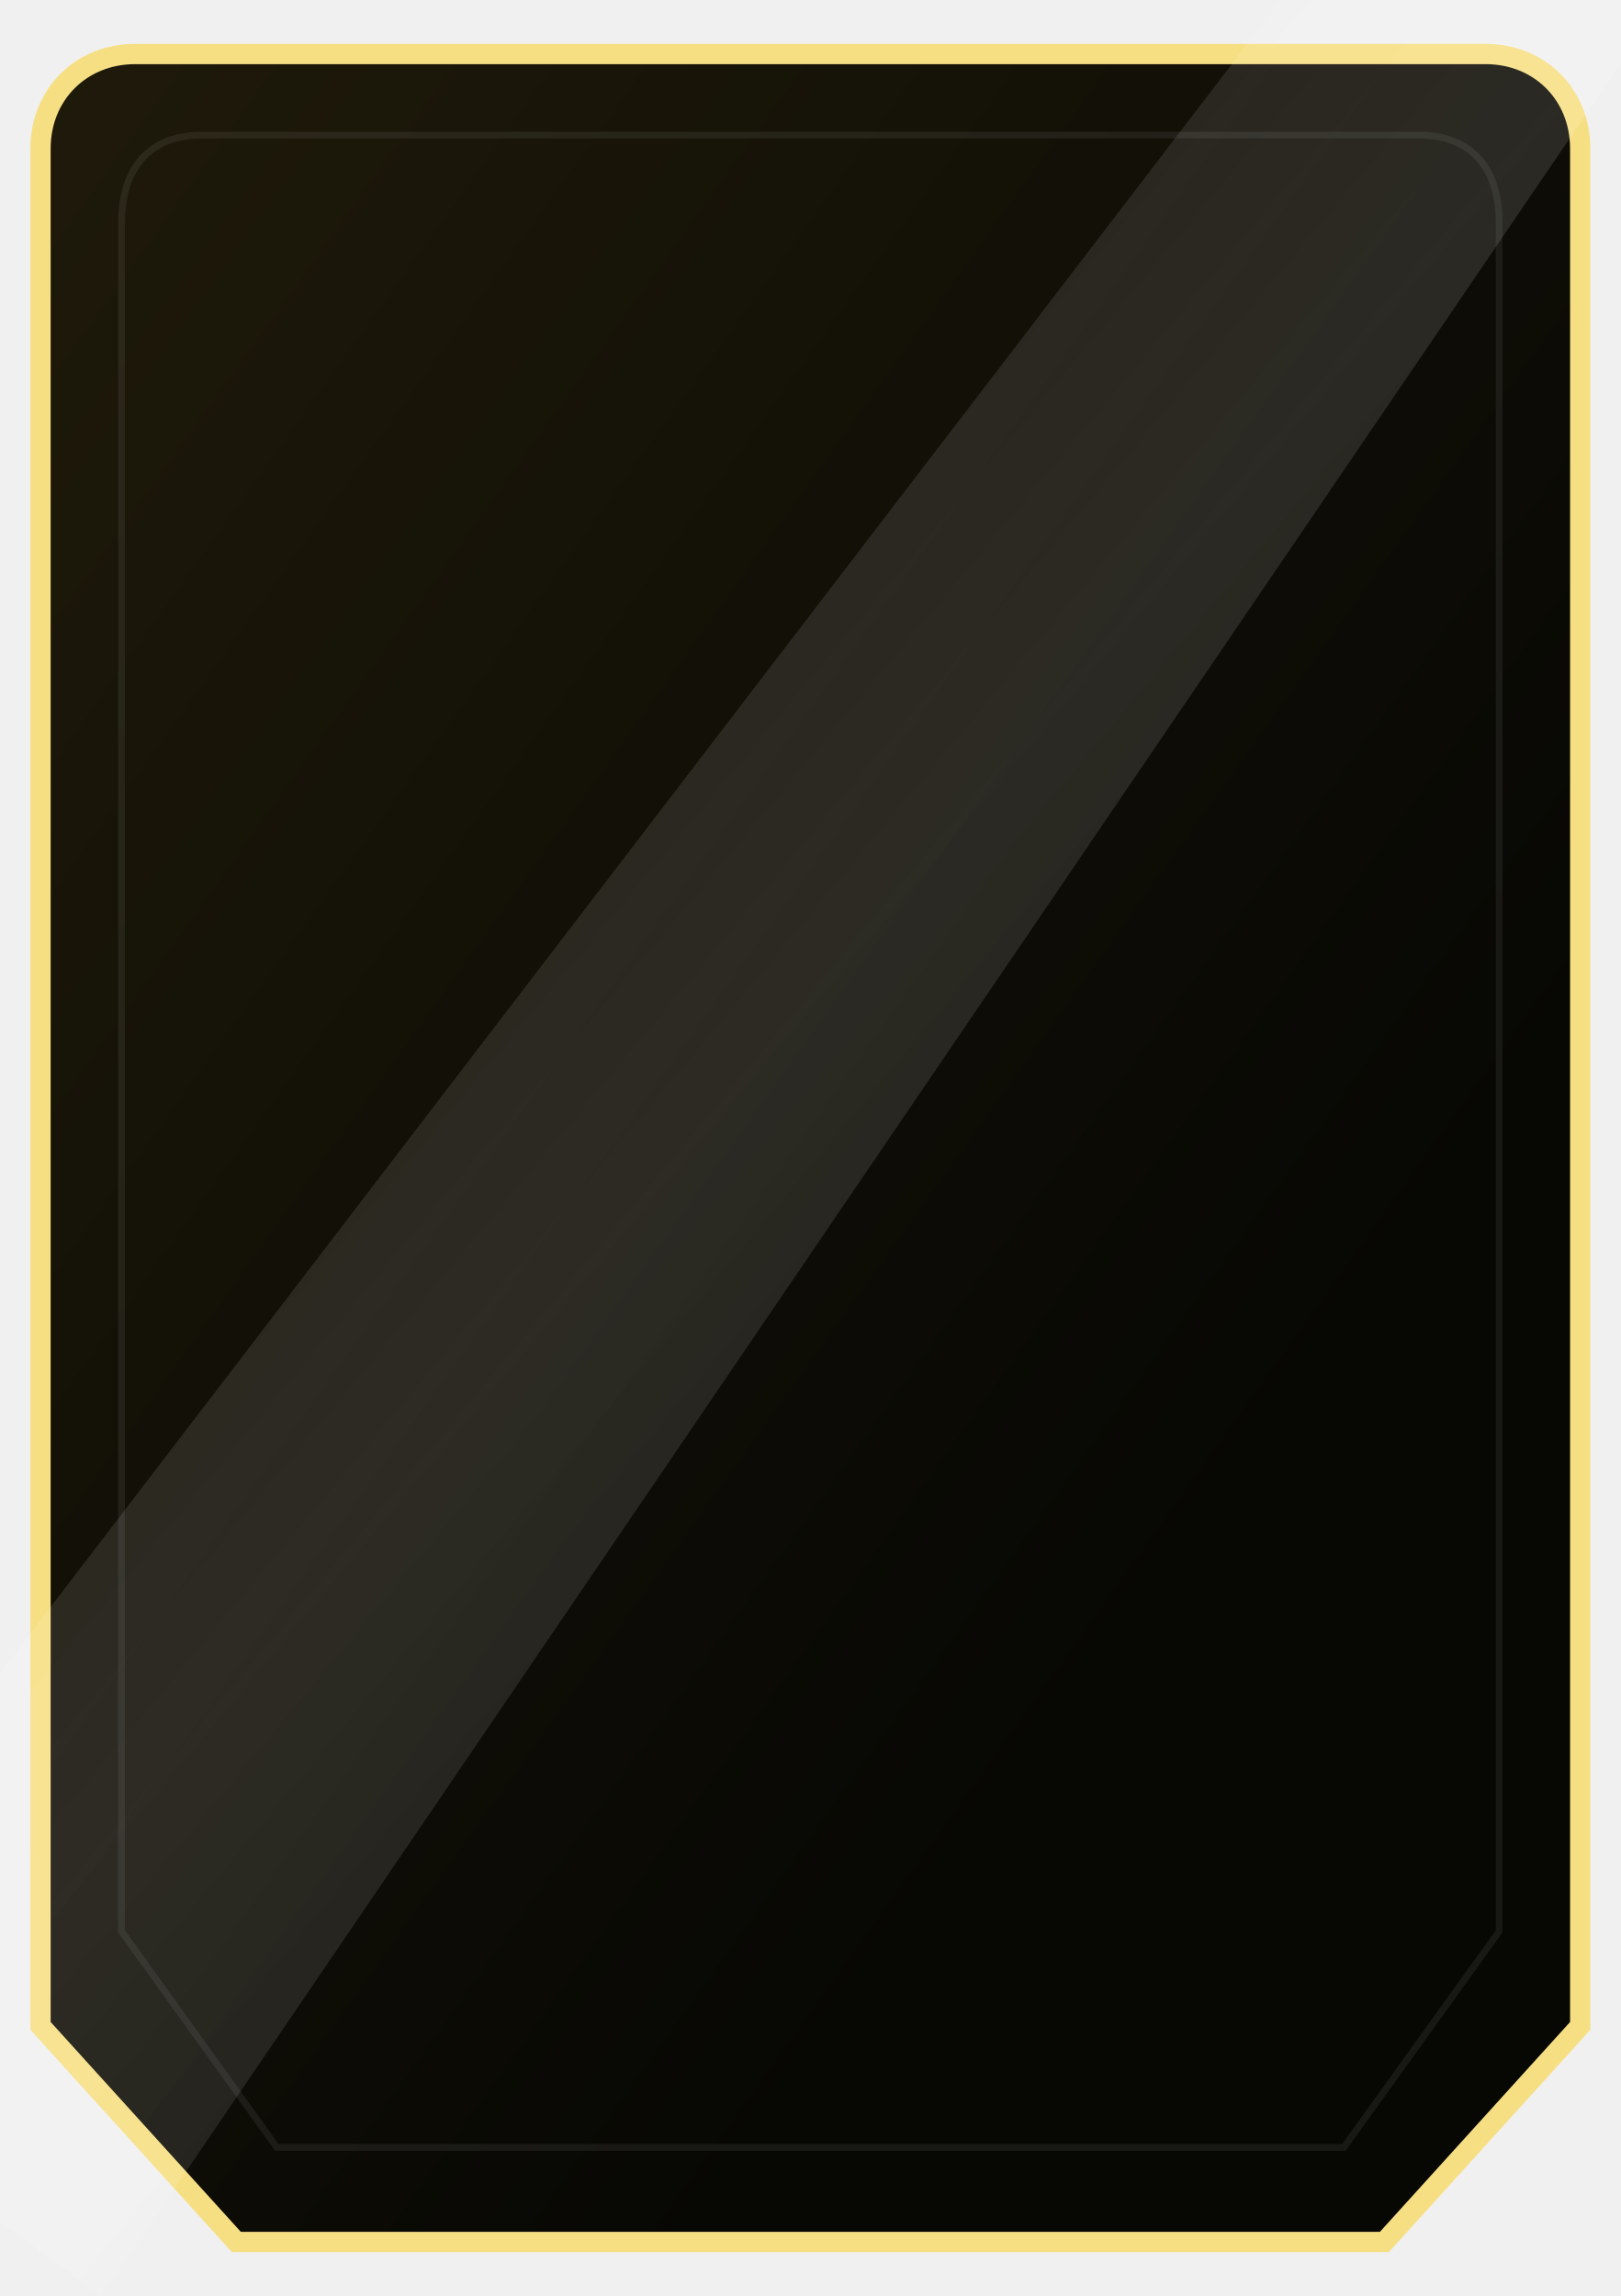
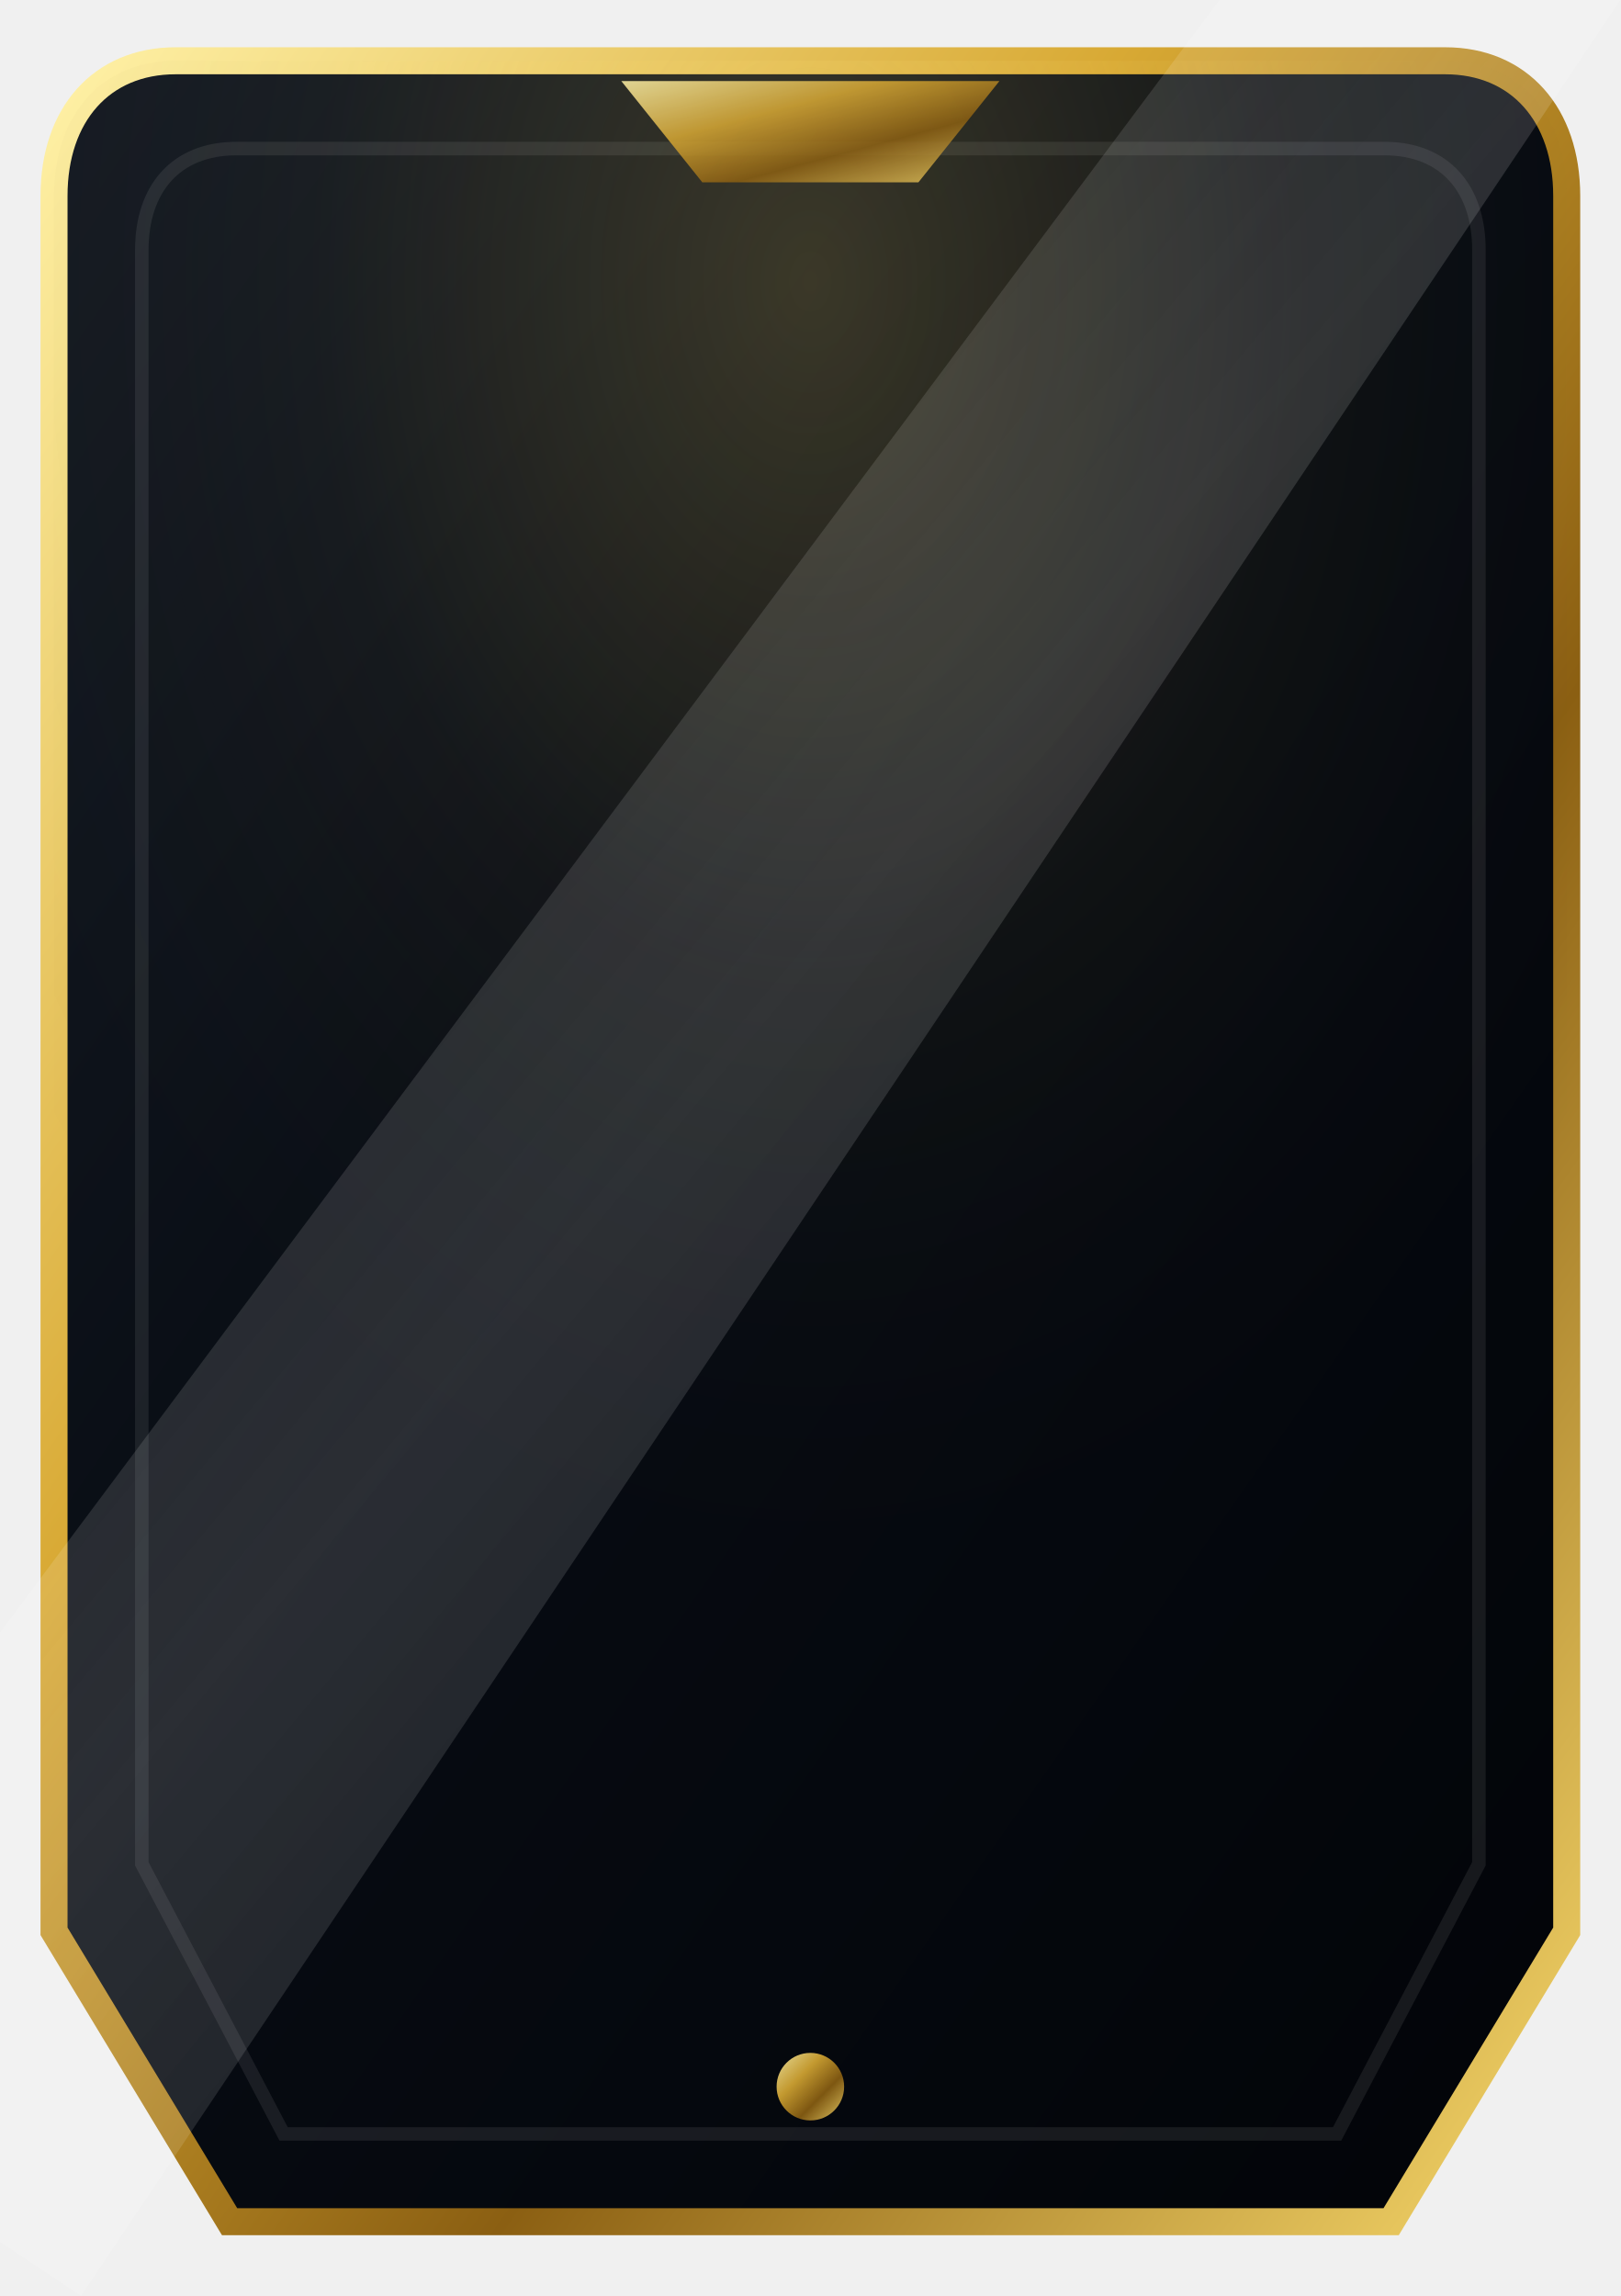
<svg xmlns="http://www.w3.org/2000/svg" viewBox="0 0 240 340" preserveAspectRatio="none">
  <defs>
-     <linearGradient id="g" x1="0" y1="0" x2="1" y2="1">
-       <stop offset="0" stop-color="#1f1a0a" />
-       <stop offset=".72" stop-color="#070704" />
+     <linearGradient id="bg" x1="0" y1="0" x2="1" y2="1">
+       <stop offset="0" stop-color="#151b24" />
+       <stop offset="0.45" stop-color="#070b12" />
+       <stop offset="1" stop-color="#020408" />
+     </linearGradient>
+     <linearGradient id="gold" x1="0" y1="0" x2="1" y2="1">
+       <stop offset="0" stop-color="#fff1a6" />
+       <stop offset="0.35" stop-color="#d8a934" />
+       <stop offset="0.65" stop-color="#8b5f12" />
+       <stop offset="1" stop-color="#f6d76a" />
    </linearGradient>
    <linearGradient id="shine" x1="0" y1="0" x2="1" y2="1">
      <stop offset="0" stop-color="#fff" stop-opacity="0" />
-       <stop offset=".5" stop-color="#fff" stop-opacity=".12" />
+       <stop offset="0.5" stop-color="#fff" stop-opacity="0.14" />
      <stop offset="1" stop-color="#fff" stop-opacity="0" />
    </linearGradient>
+     <radialGradient id="glow" cx="50%" cy="10%" r="65%">
+       <stop offset="0" stop-color="#f6d76a" stop-opacity="0.20" />
+       <stop offset="0.5" stop-color="#f6d76a" stop-opacity="0.04" />
+       <stop offset="1" stop-color="#000" stop-opacity="0" />
+     </radialGradient>
  </defs>
-   <path d="M20 8H220C228 8 234 14 234 22V300L205 332H35L6 300V22C6 14 12 8 20 8Z" fill="url(#g)" stroke="#f6df83" stroke-width="3" />
-   <path d="M30 20H210C218 20 222 25 222 33V286L199 318H41L18 286V33C18 25 22 20 30 20Z" fill="none" stroke="#fff" stroke-opacity=".07" />
-   <path d="M-40 300L205 -20H260L15 340Z" fill="url(#shine)" />
+   <path d="M26 9H214C225 9 232 17 232 29V286L206 329H34L8 286V29C8 17 15 9 26 9Z" fill="url(#bg)" stroke="url(#gold)" stroke-width="4" />
+   <path d="M35 22H205C214 22 219 28 219 37V276L198 316H42L21 276V37C21 28 26 22 35 22Z" fill="none" stroke="#fff" stroke-opacity="0.08" stroke-width="2" />
+   <path d="M26 9H214C225 9 232 17 232 29V286L206 329H34L8 286V29C8 17 15 9 26 9Z" fill="url(#glow)" />
+   <path d="M-45 302L194 -18H252L12 340Z" fill="url(#shine)" />
+   <path d="M92 12H148L136 27H104Z" fill="url(#gold)" opacity="0.85" />
+   <circle cx="120" cy="309" r="5" fill="url(#gold)" opacity="0.9" />
</svg>
